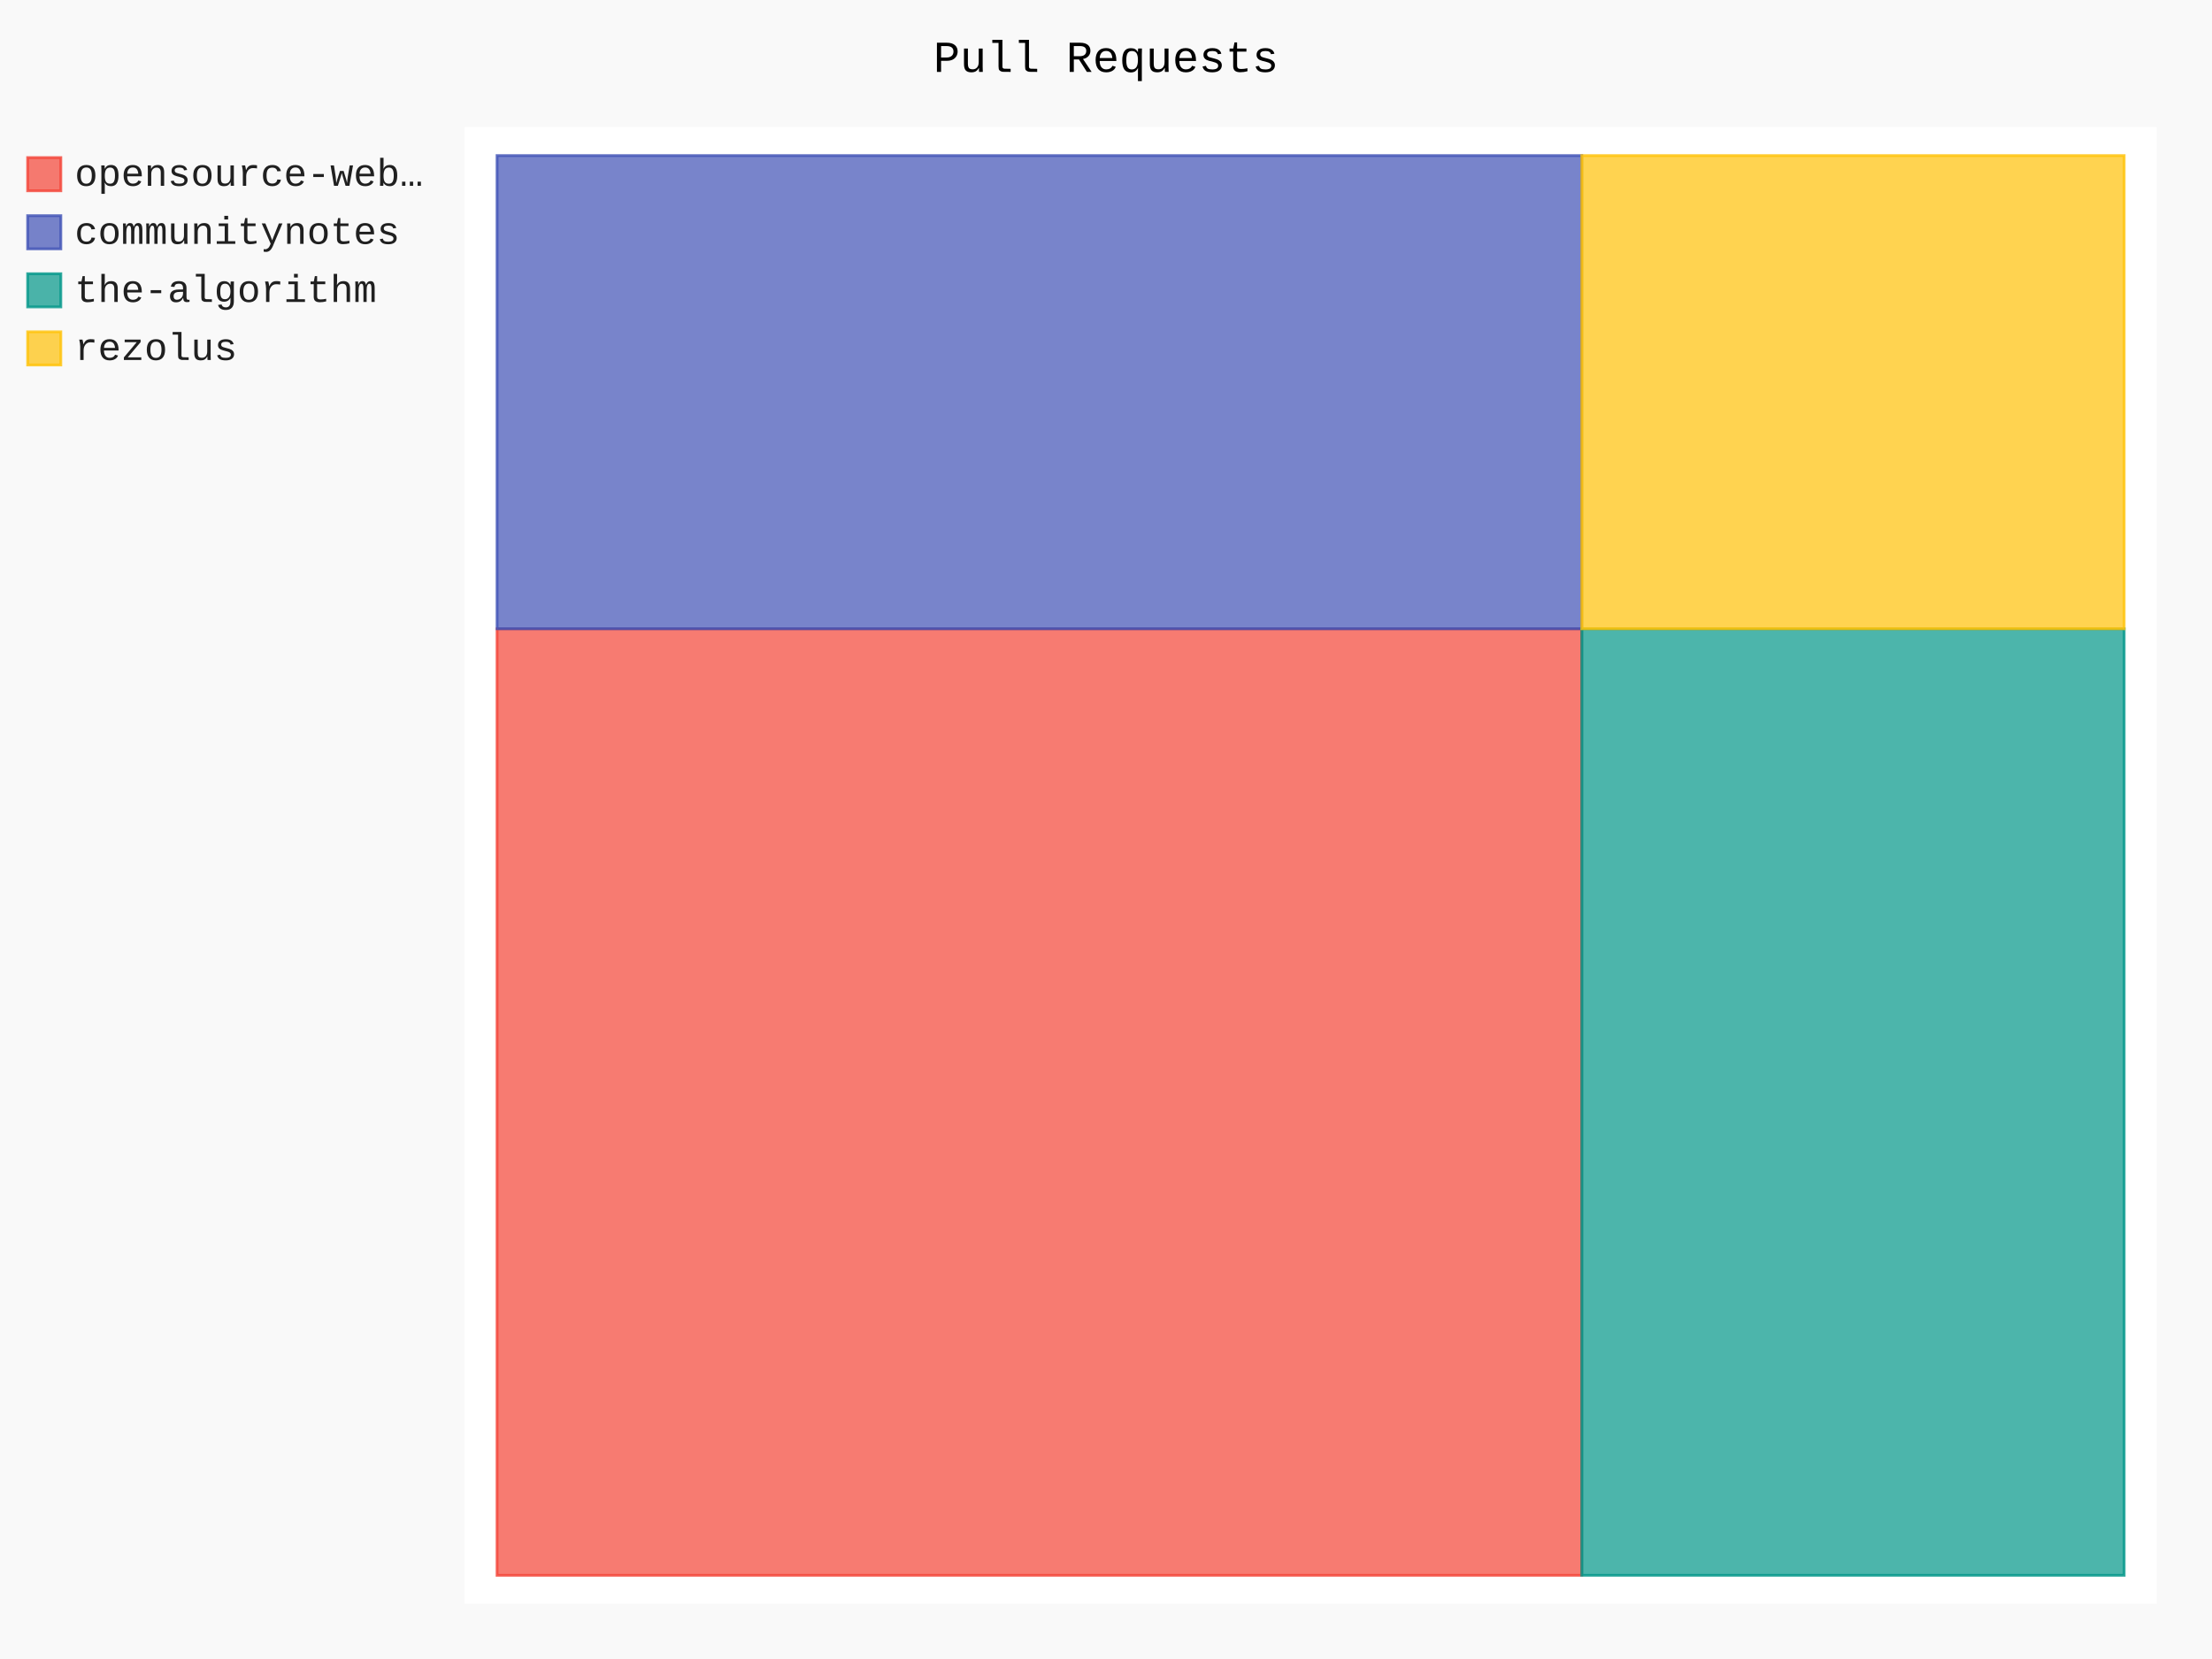
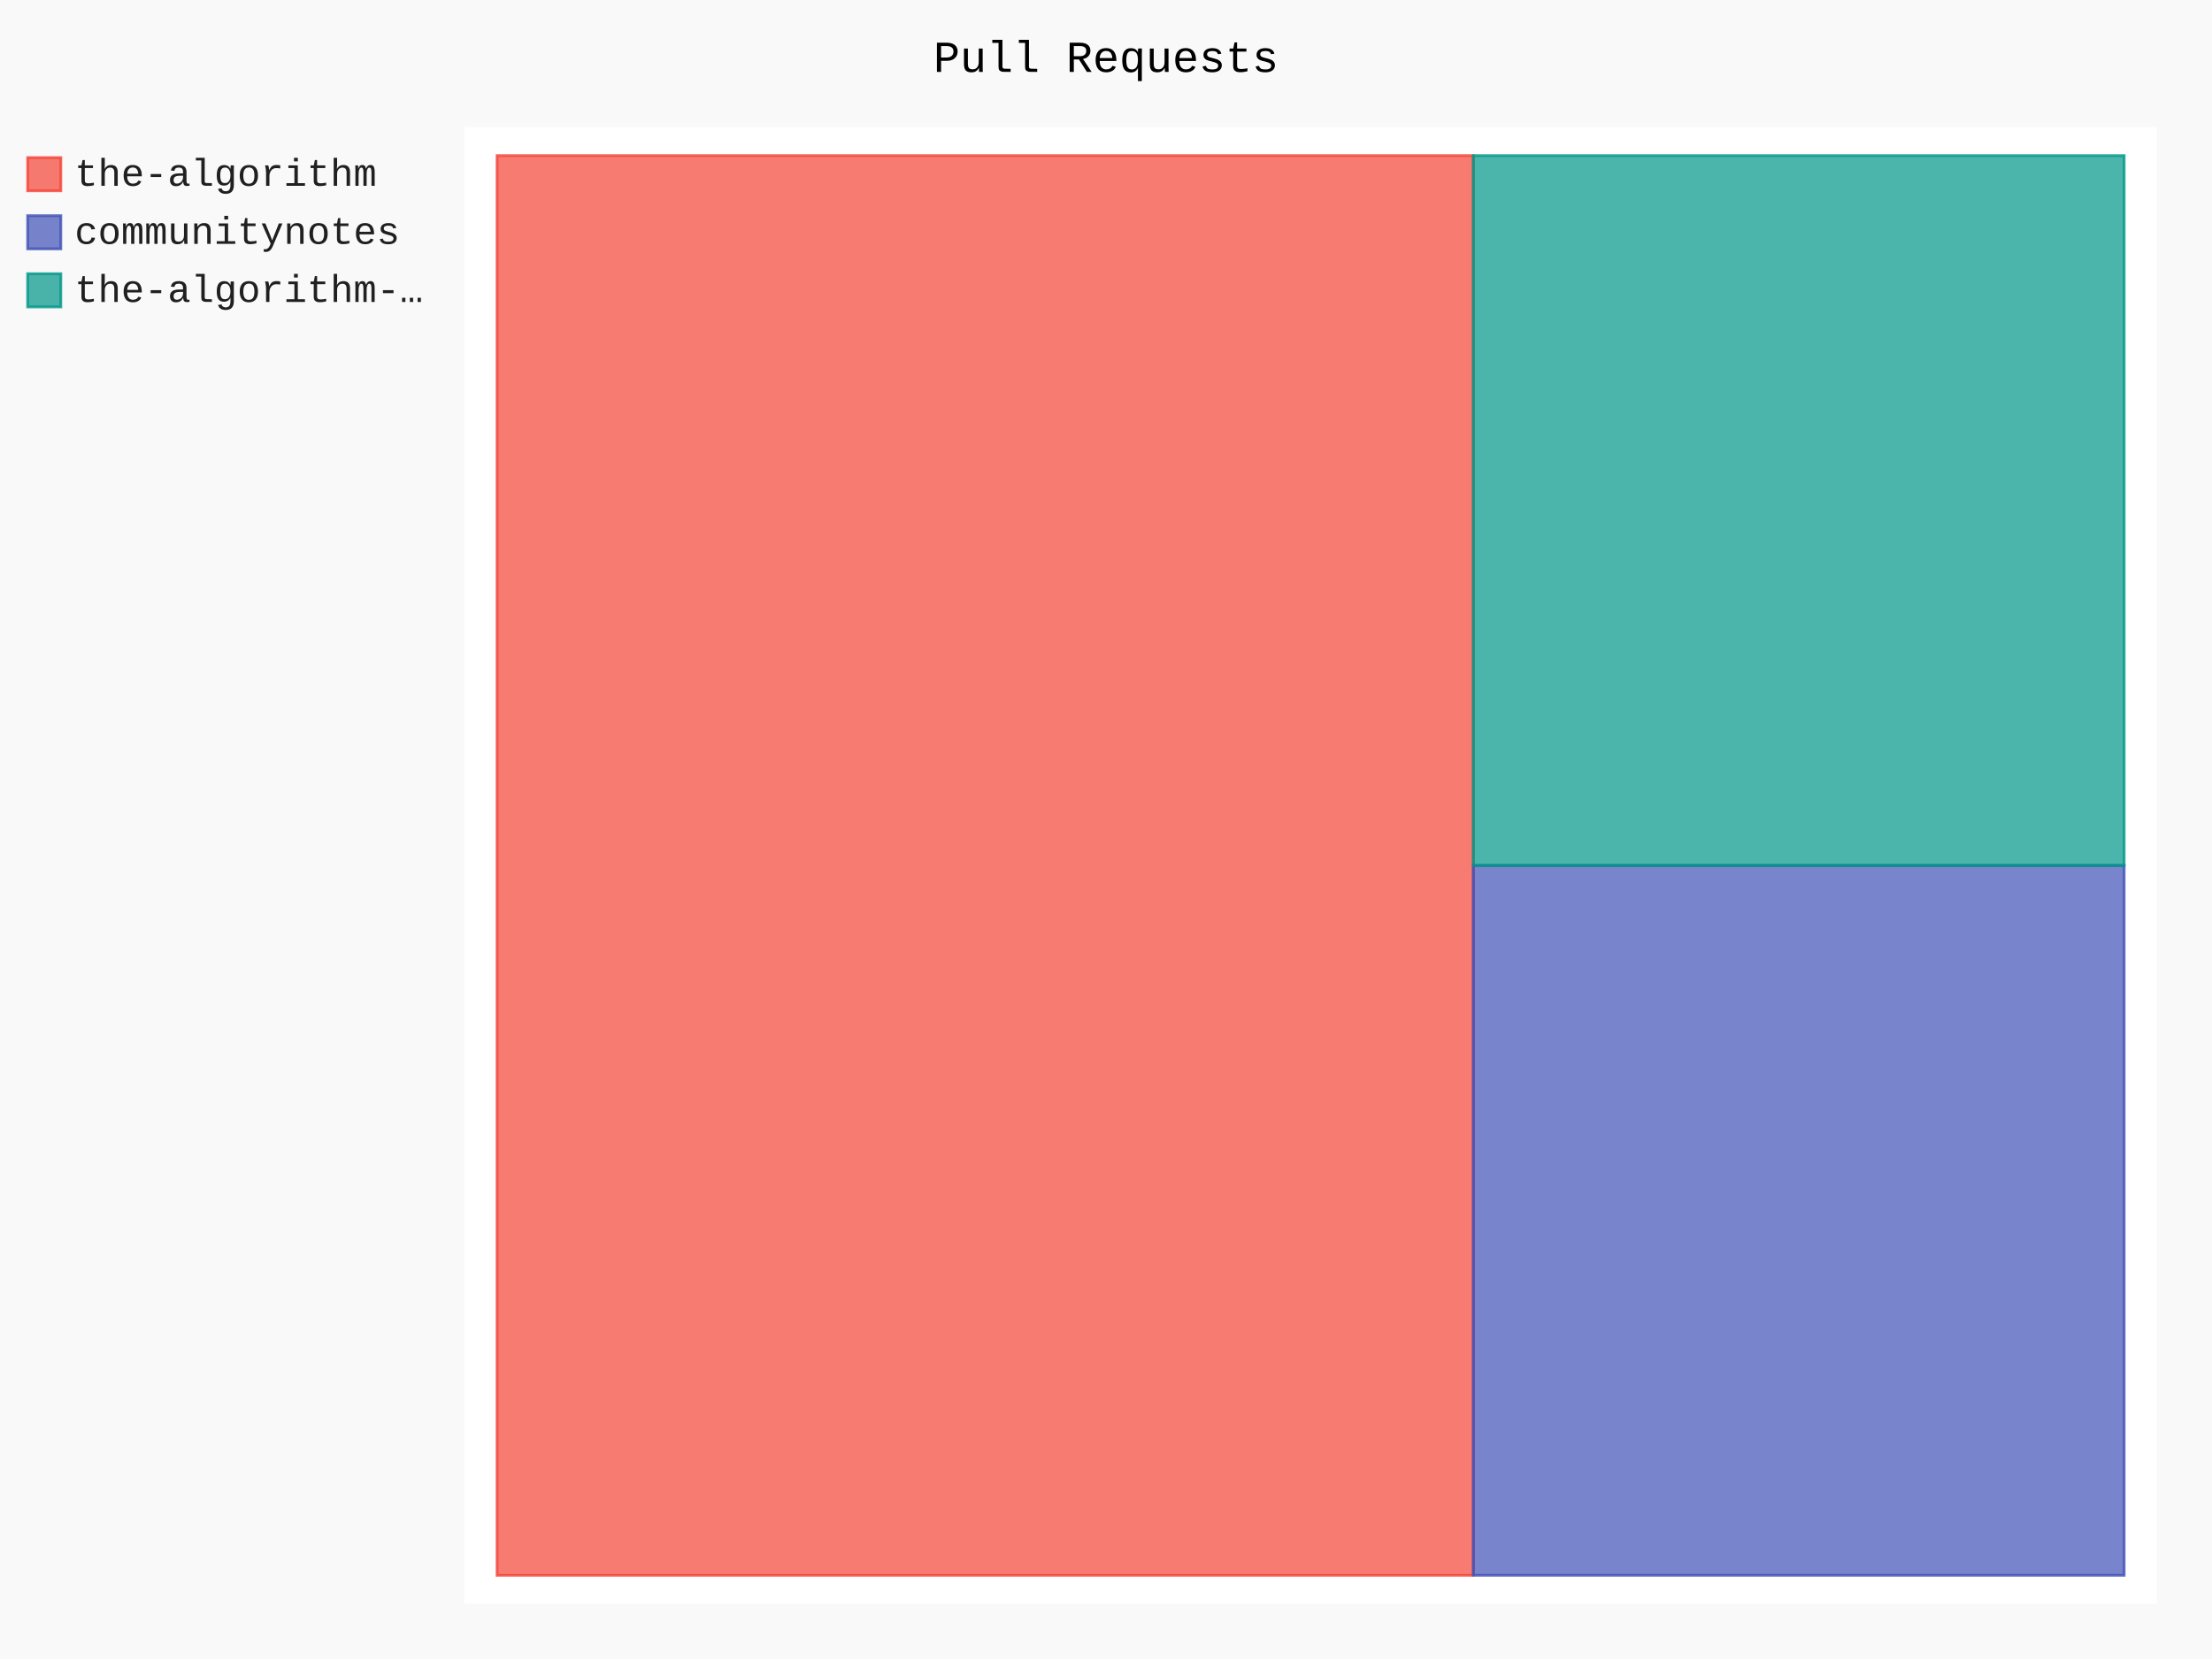
- <svg xmlns="http://www.w3.org/2000/svg" id="chart-286254f5-5b20-4355-b6df-7ca0e232e6e1" class="pygal-chart" viewBox="0 0 800 600">
+ <svg xmlns="http://www.w3.org/2000/svg" id="chart-944c5c09-57c4-410d-85d7-4ef10180f2bd" class="pygal-chart" viewBox="0 0 800 600">
  <defs>
-     <style type="text/css">#chart-286254f5-5b20-4355-b6df-7ca0e232e6e1{-webkit-user-select:none;-webkit-font-smoothing:antialiased;font-family:Consolas,"Liberation Mono",Menlo,Courier,monospace}#chart-286254f5-5b20-4355-b6df-7ca0e232e6e1 .title{font-family:Consolas,"Liberation Mono",Menlo,Courier,monospace;font-size:16px}#chart-286254f5-5b20-4355-b6df-7ca0e232e6e1 .legends .legend text{font-family:Consolas,"Liberation Mono",Menlo,Courier,monospace;font-size:14px}#chart-286254f5-5b20-4355-b6df-7ca0e232e6e1 .axis text{font-family:Consolas,"Liberation Mono",Menlo,Courier,monospace;font-size:10px}#chart-286254f5-5b20-4355-b6df-7ca0e232e6e1 .axis text.major{font-family:Consolas,"Liberation Mono",Menlo,Courier,monospace;font-size:10px}#chart-286254f5-5b20-4355-b6df-7ca0e232e6e1 .text-overlay text.value{font-family:Consolas,"Liberation Mono",Menlo,Courier,monospace;font-size:16px}#chart-286254f5-5b20-4355-b6df-7ca0e232e6e1 .text-overlay text.label{font-family:Consolas,"Liberation Mono",Menlo,Courier,monospace;font-size:10px}#chart-286254f5-5b20-4355-b6df-7ca0e232e6e1 .tooltip{font-family:Consolas,"Liberation Mono",Menlo,Courier,monospace;font-size:14px}#chart-286254f5-5b20-4355-b6df-7ca0e232e6e1 text.no_data{font-family:Consolas,"Liberation Mono",Menlo,Courier,monospace;font-size:64px}
- #chart-286254f5-5b20-4355-b6df-7ca0e232e6e1{background-color:rgba(249,249,249,1)}#chart-286254f5-5b20-4355-b6df-7ca0e232e6e1 path,#chart-286254f5-5b20-4355-b6df-7ca0e232e6e1 line,#chart-286254f5-5b20-4355-b6df-7ca0e232e6e1 rect,#chart-286254f5-5b20-4355-b6df-7ca0e232e6e1 circle{-webkit-transition:150ms;-moz-transition:150ms;transition:150ms}#chart-286254f5-5b20-4355-b6df-7ca0e232e6e1 .graph &gt; .background{fill:rgba(249,249,249,1)}#chart-286254f5-5b20-4355-b6df-7ca0e232e6e1 .plot &gt; .background{fill:rgba(255,255,255,1)}#chart-286254f5-5b20-4355-b6df-7ca0e232e6e1 .graph{fill:rgba(0,0,0,.87)}#chart-286254f5-5b20-4355-b6df-7ca0e232e6e1 text.no_data{fill:rgba(0,0,0,1)}#chart-286254f5-5b20-4355-b6df-7ca0e232e6e1 .title{fill:rgba(0,0,0,1)}#chart-286254f5-5b20-4355-b6df-7ca0e232e6e1 .legends .legend text{fill:rgba(0,0,0,.87)}#chart-286254f5-5b20-4355-b6df-7ca0e232e6e1 .legends .legend:hover text{fill:rgba(0,0,0,1)}#chart-286254f5-5b20-4355-b6df-7ca0e232e6e1 .axis .line{stroke:rgba(0,0,0,1)}#chart-286254f5-5b20-4355-b6df-7ca0e232e6e1 .axis .guide.line{stroke:rgba(0,0,0,.54)}#chart-286254f5-5b20-4355-b6df-7ca0e232e6e1 .axis .major.line{stroke:rgba(0,0,0,.87)}#chart-286254f5-5b20-4355-b6df-7ca0e232e6e1 .axis text.major{fill:rgba(0,0,0,1)}#chart-286254f5-5b20-4355-b6df-7ca0e232e6e1 .axis.y .guides:hover .guide.line,#chart-286254f5-5b20-4355-b6df-7ca0e232e6e1 .line-graph .axis.x .guides:hover .guide.line,#chart-286254f5-5b20-4355-b6df-7ca0e232e6e1 .stackedline-graph .axis.x .guides:hover .guide.line,#chart-286254f5-5b20-4355-b6df-7ca0e232e6e1 .xy-graph .axis.x .guides:hover .guide.line{stroke:rgba(0,0,0,1)}#chart-286254f5-5b20-4355-b6df-7ca0e232e6e1 .axis .guides:hover text{fill:rgba(0,0,0,1)}#chart-286254f5-5b20-4355-b6df-7ca0e232e6e1 .reactive{fill-opacity:.7;stroke-opacity:.8;stroke-width:1}#chart-286254f5-5b20-4355-b6df-7ca0e232e6e1 .ci{stroke:rgba(0,0,0,.87)}#chart-286254f5-5b20-4355-b6df-7ca0e232e6e1 .reactive.active,#chart-286254f5-5b20-4355-b6df-7ca0e232e6e1 .active .reactive{fill-opacity:.8;stroke-opacity:.9;stroke-width:4}#chart-286254f5-5b20-4355-b6df-7ca0e232e6e1 .ci .reactive.active{stroke-width:1.5}#chart-286254f5-5b20-4355-b6df-7ca0e232e6e1 .series text{fill:rgba(0,0,0,1)}#chart-286254f5-5b20-4355-b6df-7ca0e232e6e1 .tooltip rect{fill:rgba(255,255,255,1);stroke:rgba(0,0,0,1);-webkit-transition:opacity 150ms;-moz-transition:opacity 150ms;transition:opacity 150ms}#chart-286254f5-5b20-4355-b6df-7ca0e232e6e1 .tooltip .label{fill:rgba(0,0,0,.87)}#chart-286254f5-5b20-4355-b6df-7ca0e232e6e1 .tooltip .label{fill:rgba(0,0,0,.87)}#chart-286254f5-5b20-4355-b6df-7ca0e232e6e1 .tooltip .legend{font-size:.8em;fill:rgba(0,0,0,.54)}#chart-286254f5-5b20-4355-b6df-7ca0e232e6e1 .tooltip .x_label{font-size:.6em;fill:rgba(0,0,0,1)}#chart-286254f5-5b20-4355-b6df-7ca0e232e6e1 .tooltip .xlink{font-size:.5em;text-decoration:underline}#chart-286254f5-5b20-4355-b6df-7ca0e232e6e1 .tooltip .value{font-size:1.5em}#chart-286254f5-5b20-4355-b6df-7ca0e232e6e1 .bound{font-size:.5em}#chart-286254f5-5b20-4355-b6df-7ca0e232e6e1 .max-value{font-size:.75em;fill:rgba(0,0,0,.54)}#chart-286254f5-5b20-4355-b6df-7ca0e232e6e1 .map-element{fill:rgba(255,255,255,1);stroke:rgba(0,0,0,.54) !important}#chart-286254f5-5b20-4355-b6df-7ca0e232e6e1 .map-element .reactive{fill-opacity:inherit;stroke-opacity:inherit}#chart-286254f5-5b20-4355-b6df-7ca0e232e6e1 .color-0,#chart-286254f5-5b20-4355-b6df-7ca0e232e6e1 .color-0 a:visited{stroke:#F44336;fill:#F44336}#chart-286254f5-5b20-4355-b6df-7ca0e232e6e1 .color-1,#chart-286254f5-5b20-4355-b6df-7ca0e232e6e1 .color-1 a:visited{stroke:#3F51B5;fill:#3F51B5}#chart-286254f5-5b20-4355-b6df-7ca0e232e6e1 .color-2,#chart-286254f5-5b20-4355-b6df-7ca0e232e6e1 .color-2 a:visited{stroke:#009688;fill:#009688}#chart-286254f5-5b20-4355-b6df-7ca0e232e6e1 .color-3,#chart-286254f5-5b20-4355-b6df-7ca0e232e6e1 .color-3 a:visited{stroke:#FFC107;fill:#FFC107}#chart-286254f5-5b20-4355-b6df-7ca0e232e6e1 .text-overlay .color-0 text{fill:black}#chart-286254f5-5b20-4355-b6df-7ca0e232e6e1 .text-overlay .color-1 text{fill:black}#chart-286254f5-5b20-4355-b6df-7ca0e232e6e1 .text-overlay .color-2 text{fill:black}#chart-286254f5-5b20-4355-b6df-7ca0e232e6e1 .text-overlay .color-3 text{fill:black}
- #chart-286254f5-5b20-4355-b6df-7ca0e232e6e1 text.no_data{text-anchor:middle}#chart-286254f5-5b20-4355-b6df-7ca0e232e6e1 .guide.line{fill:none}#chart-286254f5-5b20-4355-b6df-7ca0e232e6e1 .centered{text-anchor:middle}#chart-286254f5-5b20-4355-b6df-7ca0e232e6e1 .title{text-anchor:middle}#chart-286254f5-5b20-4355-b6df-7ca0e232e6e1 .legends .legend text{fill-opacity:1}#chart-286254f5-5b20-4355-b6df-7ca0e232e6e1 .axis.x text{text-anchor:middle}#chart-286254f5-5b20-4355-b6df-7ca0e232e6e1 .axis.x:not(.web) text[transform]{text-anchor:start}#chart-286254f5-5b20-4355-b6df-7ca0e232e6e1 .axis.x:not(.web) text[transform].backwards{text-anchor:end}#chart-286254f5-5b20-4355-b6df-7ca0e232e6e1 .axis.y text{text-anchor:end}#chart-286254f5-5b20-4355-b6df-7ca0e232e6e1 .axis.y text[transform].backwards{text-anchor:start}#chart-286254f5-5b20-4355-b6df-7ca0e232e6e1 .axis.y2 text{text-anchor:start}#chart-286254f5-5b20-4355-b6df-7ca0e232e6e1 .axis.y2 text[transform].backwards{text-anchor:end}#chart-286254f5-5b20-4355-b6df-7ca0e232e6e1 .axis .guide.line{stroke-dasharray:4,4;stroke:black}#chart-286254f5-5b20-4355-b6df-7ca0e232e6e1 .axis .major.guide.line{stroke-dasharray:6,6;stroke:black}#chart-286254f5-5b20-4355-b6df-7ca0e232e6e1 .horizontal .axis.y .guide.line,#chart-286254f5-5b20-4355-b6df-7ca0e232e6e1 .horizontal .axis.y2 .guide.line,#chart-286254f5-5b20-4355-b6df-7ca0e232e6e1 .vertical .axis.x .guide.line{opacity:0}#chart-286254f5-5b20-4355-b6df-7ca0e232e6e1 .horizontal .axis.always_show .guide.line,#chart-286254f5-5b20-4355-b6df-7ca0e232e6e1 .vertical .axis.always_show .guide.line{opacity:1 !important}#chart-286254f5-5b20-4355-b6df-7ca0e232e6e1 .axis.y .guides:hover .guide.line,#chart-286254f5-5b20-4355-b6df-7ca0e232e6e1 .axis.y2 .guides:hover .guide.line,#chart-286254f5-5b20-4355-b6df-7ca0e232e6e1 .axis.x .guides:hover .guide.line{opacity:1}#chart-286254f5-5b20-4355-b6df-7ca0e232e6e1 .axis .guides:hover text{opacity:1}#chart-286254f5-5b20-4355-b6df-7ca0e232e6e1 .nofill{fill:none}#chart-286254f5-5b20-4355-b6df-7ca0e232e6e1 .subtle-fill{fill-opacity:.2}#chart-286254f5-5b20-4355-b6df-7ca0e232e6e1 .dot{stroke-width:1px;fill-opacity:1;stroke-opacity:1}#chart-286254f5-5b20-4355-b6df-7ca0e232e6e1 .dot.active{stroke-width:5px}#chart-286254f5-5b20-4355-b6df-7ca0e232e6e1 .dot.negative{fill:transparent}#chart-286254f5-5b20-4355-b6df-7ca0e232e6e1 text,#chart-286254f5-5b20-4355-b6df-7ca0e232e6e1 tspan{stroke:none !important}#chart-286254f5-5b20-4355-b6df-7ca0e232e6e1 .series text.active{opacity:1}#chart-286254f5-5b20-4355-b6df-7ca0e232e6e1 .tooltip rect{fill-opacity:.95;stroke-width:.5}#chart-286254f5-5b20-4355-b6df-7ca0e232e6e1 .tooltip text{fill-opacity:1}#chart-286254f5-5b20-4355-b6df-7ca0e232e6e1 .showable{visibility:hidden}#chart-286254f5-5b20-4355-b6df-7ca0e232e6e1 .showable.shown{visibility:visible}#chart-286254f5-5b20-4355-b6df-7ca0e232e6e1 .gauge-background{fill:rgba(229,229,229,1);stroke:none}#chart-286254f5-5b20-4355-b6df-7ca0e232e6e1 .bg-lines{stroke:rgba(249,249,249,1);stroke-width:2px}</style>
+     <style type="text/css">#chart-944c5c09-57c4-410d-85d7-4ef10180f2bd{-webkit-user-select:none;-webkit-font-smoothing:antialiased;font-family:Consolas,"Liberation Mono",Menlo,Courier,monospace}#chart-944c5c09-57c4-410d-85d7-4ef10180f2bd .title{font-family:Consolas,"Liberation Mono",Menlo,Courier,monospace;font-size:16px}#chart-944c5c09-57c4-410d-85d7-4ef10180f2bd .legends .legend text{font-family:Consolas,"Liberation Mono",Menlo,Courier,monospace;font-size:14px}#chart-944c5c09-57c4-410d-85d7-4ef10180f2bd .axis text{font-family:Consolas,"Liberation Mono",Menlo,Courier,monospace;font-size:10px}#chart-944c5c09-57c4-410d-85d7-4ef10180f2bd .axis text.major{font-family:Consolas,"Liberation Mono",Menlo,Courier,monospace;font-size:10px}#chart-944c5c09-57c4-410d-85d7-4ef10180f2bd .text-overlay text.value{font-family:Consolas,"Liberation Mono",Menlo,Courier,monospace;font-size:16px}#chart-944c5c09-57c4-410d-85d7-4ef10180f2bd .text-overlay text.label{font-family:Consolas,"Liberation Mono",Menlo,Courier,monospace;font-size:10px}#chart-944c5c09-57c4-410d-85d7-4ef10180f2bd .tooltip{font-family:Consolas,"Liberation Mono",Menlo,Courier,monospace;font-size:14px}#chart-944c5c09-57c4-410d-85d7-4ef10180f2bd text.no_data{font-family:Consolas,"Liberation Mono",Menlo,Courier,monospace;font-size:64px}
+ #chart-944c5c09-57c4-410d-85d7-4ef10180f2bd{background-color:rgba(249,249,249,1)}#chart-944c5c09-57c4-410d-85d7-4ef10180f2bd path,#chart-944c5c09-57c4-410d-85d7-4ef10180f2bd line,#chart-944c5c09-57c4-410d-85d7-4ef10180f2bd rect,#chart-944c5c09-57c4-410d-85d7-4ef10180f2bd circle{-webkit-transition:150ms;-moz-transition:150ms;transition:150ms}#chart-944c5c09-57c4-410d-85d7-4ef10180f2bd .graph &gt; .background{fill:rgba(249,249,249,1)}#chart-944c5c09-57c4-410d-85d7-4ef10180f2bd .plot &gt; .background{fill:rgba(255,255,255,1)}#chart-944c5c09-57c4-410d-85d7-4ef10180f2bd .graph{fill:rgba(0,0,0,.87)}#chart-944c5c09-57c4-410d-85d7-4ef10180f2bd text.no_data{fill:rgba(0,0,0,1)}#chart-944c5c09-57c4-410d-85d7-4ef10180f2bd .title{fill:rgba(0,0,0,1)}#chart-944c5c09-57c4-410d-85d7-4ef10180f2bd .legends .legend text{fill:rgba(0,0,0,.87)}#chart-944c5c09-57c4-410d-85d7-4ef10180f2bd .legends .legend:hover text{fill:rgba(0,0,0,1)}#chart-944c5c09-57c4-410d-85d7-4ef10180f2bd .axis .line{stroke:rgba(0,0,0,1)}#chart-944c5c09-57c4-410d-85d7-4ef10180f2bd .axis .guide.line{stroke:rgba(0,0,0,.54)}#chart-944c5c09-57c4-410d-85d7-4ef10180f2bd .axis .major.line{stroke:rgba(0,0,0,.87)}#chart-944c5c09-57c4-410d-85d7-4ef10180f2bd .axis text.major{fill:rgba(0,0,0,1)}#chart-944c5c09-57c4-410d-85d7-4ef10180f2bd .axis.y .guides:hover .guide.line,#chart-944c5c09-57c4-410d-85d7-4ef10180f2bd .line-graph .axis.x .guides:hover .guide.line,#chart-944c5c09-57c4-410d-85d7-4ef10180f2bd .stackedline-graph .axis.x .guides:hover .guide.line,#chart-944c5c09-57c4-410d-85d7-4ef10180f2bd .xy-graph .axis.x .guides:hover .guide.line{stroke:rgba(0,0,0,1)}#chart-944c5c09-57c4-410d-85d7-4ef10180f2bd .axis .guides:hover text{fill:rgba(0,0,0,1)}#chart-944c5c09-57c4-410d-85d7-4ef10180f2bd .reactive{fill-opacity:.7;stroke-opacity:.8;stroke-width:1}#chart-944c5c09-57c4-410d-85d7-4ef10180f2bd .ci{stroke:rgba(0,0,0,.87)}#chart-944c5c09-57c4-410d-85d7-4ef10180f2bd .reactive.active,#chart-944c5c09-57c4-410d-85d7-4ef10180f2bd .active .reactive{fill-opacity:.8;stroke-opacity:.9;stroke-width:4}#chart-944c5c09-57c4-410d-85d7-4ef10180f2bd .ci .reactive.active{stroke-width:1.5}#chart-944c5c09-57c4-410d-85d7-4ef10180f2bd .series text{fill:rgba(0,0,0,1)}#chart-944c5c09-57c4-410d-85d7-4ef10180f2bd .tooltip rect{fill:rgba(255,255,255,1);stroke:rgba(0,0,0,1);-webkit-transition:opacity 150ms;-moz-transition:opacity 150ms;transition:opacity 150ms}#chart-944c5c09-57c4-410d-85d7-4ef10180f2bd .tooltip .label{fill:rgba(0,0,0,.87)}#chart-944c5c09-57c4-410d-85d7-4ef10180f2bd .tooltip .label{fill:rgba(0,0,0,.87)}#chart-944c5c09-57c4-410d-85d7-4ef10180f2bd .tooltip .legend{font-size:.8em;fill:rgba(0,0,0,.54)}#chart-944c5c09-57c4-410d-85d7-4ef10180f2bd .tooltip .x_label{font-size:.6em;fill:rgba(0,0,0,1)}#chart-944c5c09-57c4-410d-85d7-4ef10180f2bd .tooltip .xlink{font-size:.5em;text-decoration:underline}#chart-944c5c09-57c4-410d-85d7-4ef10180f2bd .tooltip .value{font-size:1.5em}#chart-944c5c09-57c4-410d-85d7-4ef10180f2bd .bound{font-size:.5em}#chart-944c5c09-57c4-410d-85d7-4ef10180f2bd .max-value{font-size:.75em;fill:rgba(0,0,0,.54)}#chart-944c5c09-57c4-410d-85d7-4ef10180f2bd .map-element{fill:rgba(255,255,255,1);stroke:rgba(0,0,0,.54) !important}#chart-944c5c09-57c4-410d-85d7-4ef10180f2bd .map-element .reactive{fill-opacity:inherit;stroke-opacity:inherit}#chart-944c5c09-57c4-410d-85d7-4ef10180f2bd .color-0,#chart-944c5c09-57c4-410d-85d7-4ef10180f2bd .color-0 a:visited{stroke:#F44336;fill:#F44336}#chart-944c5c09-57c4-410d-85d7-4ef10180f2bd .color-1,#chart-944c5c09-57c4-410d-85d7-4ef10180f2bd .color-1 a:visited{stroke:#3F51B5;fill:#3F51B5}#chart-944c5c09-57c4-410d-85d7-4ef10180f2bd .color-2,#chart-944c5c09-57c4-410d-85d7-4ef10180f2bd .color-2 a:visited{stroke:#009688;fill:#009688}#chart-944c5c09-57c4-410d-85d7-4ef10180f2bd .text-overlay .color-0 text{fill:black}#chart-944c5c09-57c4-410d-85d7-4ef10180f2bd .text-overlay .color-1 text{fill:black}#chart-944c5c09-57c4-410d-85d7-4ef10180f2bd .text-overlay .color-2 text{fill:black}
+ #chart-944c5c09-57c4-410d-85d7-4ef10180f2bd text.no_data{text-anchor:middle}#chart-944c5c09-57c4-410d-85d7-4ef10180f2bd .guide.line{fill:none}#chart-944c5c09-57c4-410d-85d7-4ef10180f2bd .centered{text-anchor:middle}#chart-944c5c09-57c4-410d-85d7-4ef10180f2bd .title{text-anchor:middle}#chart-944c5c09-57c4-410d-85d7-4ef10180f2bd .legends .legend text{fill-opacity:1}#chart-944c5c09-57c4-410d-85d7-4ef10180f2bd .axis.x text{text-anchor:middle}#chart-944c5c09-57c4-410d-85d7-4ef10180f2bd .axis.x:not(.web) text[transform]{text-anchor:start}#chart-944c5c09-57c4-410d-85d7-4ef10180f2bd .axis.x:not(.web) text[transform].backwards{text-anchor:end}#chart-944c5c09-57c4-410d-85d7-4ef10180f2bd .axis.y text{text-anchor:end}#chart-944c5c09-57c4-410d-85d7-4ef10180f2bd .axis.y text[transform].backwards{text-anchor:start}#chart-944c5c09-57c4-410d-85d7-4ef10180f2bd .axis.y2 text{text-anchor:start}#chart-944c5c09-57c4-410d-85d7-4ef10180f2bd .axis.y2 text[transform].backwards{text-anchor:end}#chart-944c5c09-57c4-410d-85d7-4ef10180f2bd .axis .guide.line{stroke-dasharray:4,4;stroke:black}#chart-944c5c09-57c4-410d-85d7-4ef10180f2bd .axis .major.guide.line{stroke-dasharray:6,6;stroke:black}#chart-944c5c09-57c4-410d-85d7-4ef10180f2bd .horizontal .axis.y .guide.line,#chart-944c5c09-57c4-410d-85d7-4ef10180f2bd .horizontal .axis.y2 .guide.line,#chart-944c5c09-57c4-410d-85d7-4ef10180f2bd .vertical .axis.x .guide.line{opacity:0}#chart-944c5c09-57c4-410d-85d7-4ef10180f2bd .horizontal .axis.always_show .guide.line,#chart-944c5c09-57c4-410d-85d7-4ef10180f2bd .vertical .axis.always_show .guide.line{opacity:1 !important}#chart-944c5c09-57c4-410d-85d7-4ef10180f2bd .axis.y .guides:hover .guide.line,#chart-944c5c09-57c4-410d-85d7-4ef10180f2bd .axis.y2 .guides:hover .guide.line,#chart-944c5c09-57c4-410d-85d7-4ef10180f2bd .axis.x .guides:hover .guide.line{opacity:1}#chart-944c5c09-57c4-410d-85d7-4ef10180f2bd .axis .guides:hover text{opacity:1}#chart-944c5c09-57c4-410d-85d7-4ef10180f2bd .nofill{fill:none}#chart-944c5c09-57c4-410d-85d7-4ef10180f2bd .subtle-fill{fill-opacity:.2}#chart-944c5c09-57c4-410d-85d7-4ef10180f2bd .dot{stroke-width:1px;fill-opacity:1;stroke-opacity:1}#chart-944c5c09-57c4-410d-85d7-4ef10180f2bd .dot.active{stroke-width:5px}#chart-944c5c09-57c4-410d-85d7-4ef10180f2bd .dot.negative{fill:transparent}#chart-944c5c09-57c4-410d-85d7-4ef10180f2bd text,#chart-944c5c09-57c4-410d-85d7-4ef10180f2bd tspan{stroke:none !important}#chart-944c5c09-57c4-410d-85d7-4ef10180f2bd .series text.active{opacity:1}#chart-944c5c09-57c4-410d-85d7-4ef10180f2bd .tooltip rect{fill-opacity:.95;stroke-width:.5}#chart-944c5c09-57c4-410d-85d7-4ef10180f2bd .tooltip text{fill-opacity:1}#chart-944c5c09-57c4-410d-85d7-4ef10180f2bd .showable{visibility:hidden}#chart-944c5c09-57c4-410d-85d7-4ef10180f2bd .showable.shown{visibility:visible}#chart-944c5c09-57c4-410d-85d7-4ef10180f2bd .gauge-background{fill:rgba(229,229,229,1);stroke:none}#chart-944c5c09-57c4-410d-85d7-4ef10180f2bd .bg-lines{stroke:rgba(249,249,249,1);stroke-width:2px}</style>
  </defs>
  <g class="graph treemap-graph vertical">
    <rect x="0" y="0" width="800" height="600" class="background" />
    <g transform="translate(168, 46)" class="plot">
      <rect x="0" y="0" width="612.0" height="534" class="background" />
      <g class="series serie-0 color-0">
        <g class="rects">
          <g class="rect">
-             <rect x="11.769" y="181.423" width="392.308" height="342.308" class="rect reactive tooltip-trigger" />
+             <rect x="11.769" y="10.269" width="353.077" height="513.462" class="rect reactive tooltip-trigger" />
          </g>
        </g>
      </g>
      <g class="series serie-1 color-1">
        <g class="rects">
          <g class="rect">
-             <rect x="11.769" y="10.269" width="392.308" height="171.154" class="rect reactive tooltip-trigger" />
+             <rect x="364.846" y="267.0" width="235.385" height="256.731" class="rect reactive tooltip-trigger" />
          </g>
        </g>
      </g>
      <g class="series serie-2 color-2">
        <g class="rects">
          <g class="rect">
-             <rect x="404.077" y="181.423" width="196.154" height="342.308" class="rect reactive tooltip-trigger" />
-           </g>
-         </g>
-       </g>
-       <g class="series serie-3 color-3">
-         <g class="rects">
-           <g class="rect">
-             <rect x="404.077" y="10.269" width="196.154" height="171.154" class="rect reactive tooltip-trigger" />
+             <rect x="364.846" y="10.269" width="235.385" height="256.731" class="rect reactive tooltip-trigger" />
          </g>
        </g>
      </g>
    </g>
    <g class="titles">
      <text x="400.0" y="26" class="title plot_title">Pull Requests</text>
    </g>
    <g transform="translate(168, 46)" class="plot overlay">
      <g class="series serie-0 color-0" />
      <g class="series serie-1 color-1" />
      <g class="series serie-2 color-2" />
-       <g class="series serie-3 color-3" />
    </g>
    <g transform="translate(168, 46)" class="plot text-overlay">
      <g class="series serie-0 color-0" />
      <g class="series serie-1 color-1" />
      <g class="series serie-2 color-2" />
-       <g class="series serie-3 color-3" />
    </g>
    <g transform="translate(168, 46)" class="plot tooltip-overlay">
      <g transform="translate(0 0)" style="opacity: 0" class="tooltip">
        <rect rx="0" ry="0" width="0" height="0" class="tooltip-box" />
        <g class="text" />
      </g>
    </g>
    <g transform="translate(10, 56)" class="legends">
      <g id="activate-serie-0" class="legend reactive activate-serie">
        <rect x="0.0" y="1.0" width="12" height="12" class="color-0 reactive" />
-         <text x="17.0" y="11.2">opensource-web…</text>
+         <text x="17.0" y="11.2">the-algorithm</text>
      </g>
      <g id="activate-serie-1" class="legend reactive activate-serie">
        <rect x="0.0" y="22.0" width="12" height="12" class="color-1 reactive" />
        <text x="17.0" y="32.2">communitynotes</text>
      </g>
      <g id="activate-serie-2" class="legend reactive activate-serie">
        <rect x="0.0" y="43.0" width="12" height="12" class="color-2 reactive" />
-         <text x="17.0" y="53.2">the-algorithm</text>
-       </g>
-       <g id="activate-serie-3" class="legend reactive activate-serie">
-         <rect x="0.0" y="64.0" width="12" height="12" class="color-3 reactive" />
-         <text x="17.0" y="74.2">rezolus</text>
+         <text x="17.0" y="53.2">the-algorithm-…</text>
      </g>
    </g>
    <g transform="translate(790, 56)" class="legends" />
  </g>
</svg>
